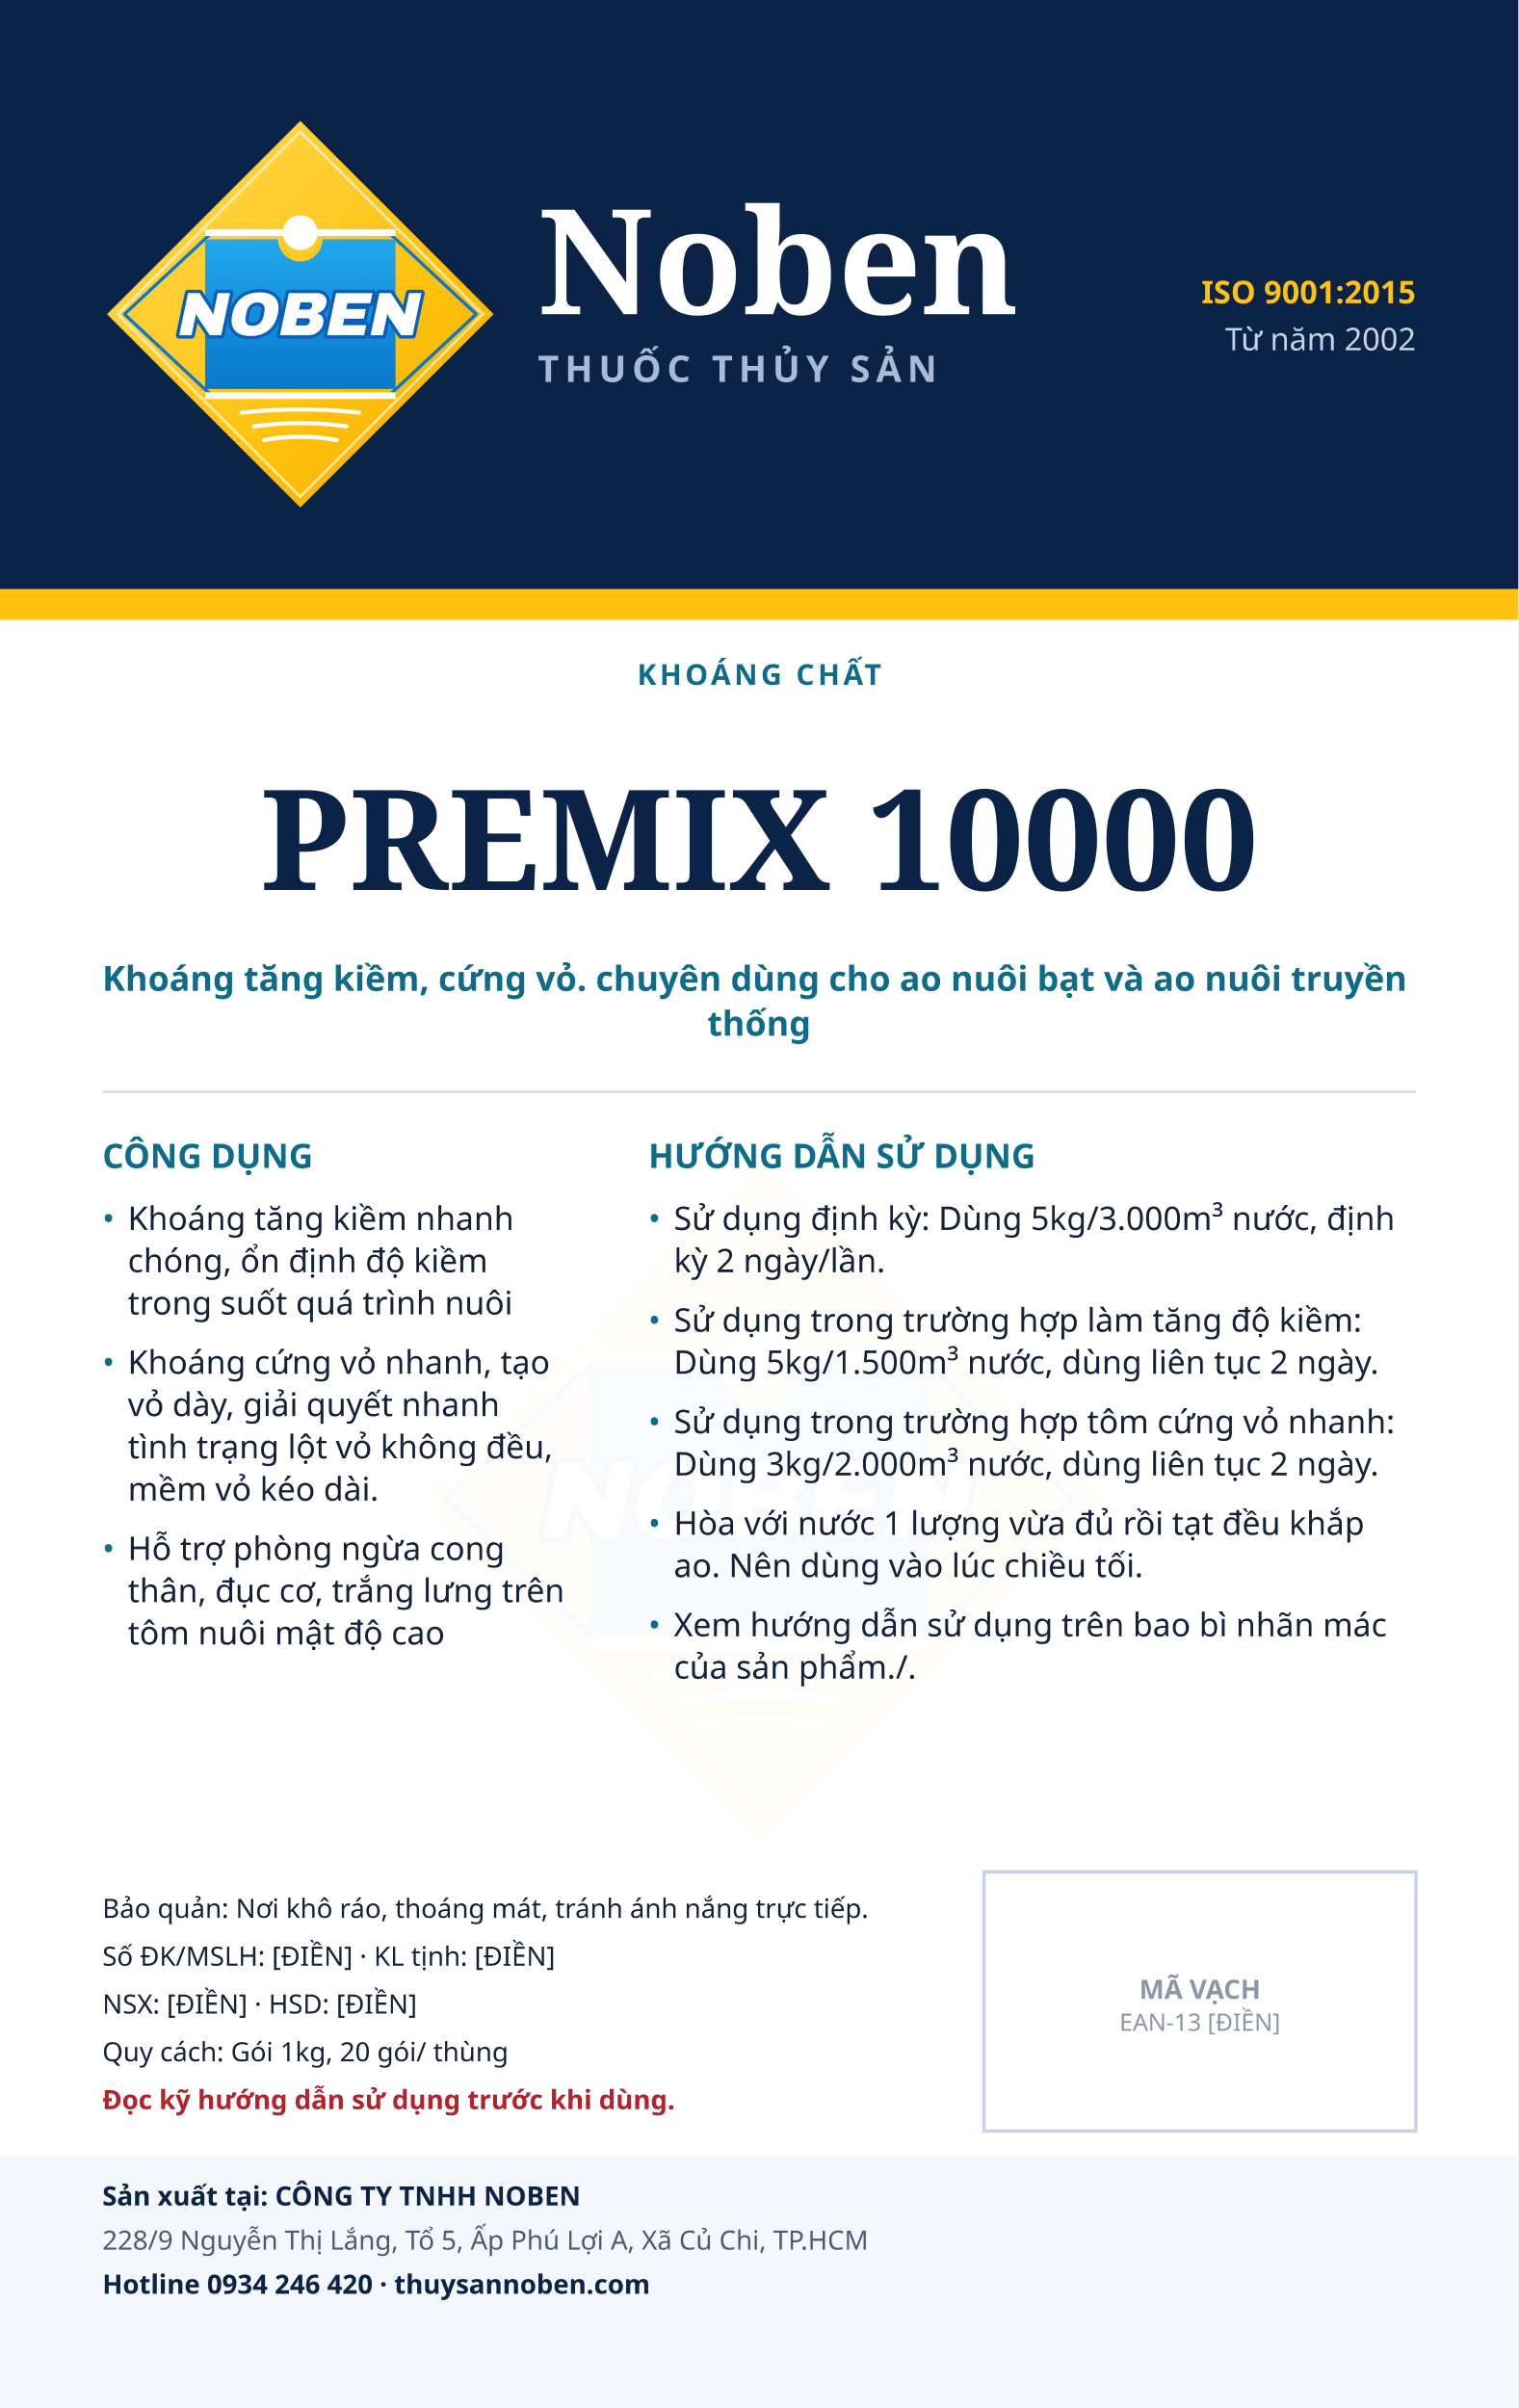
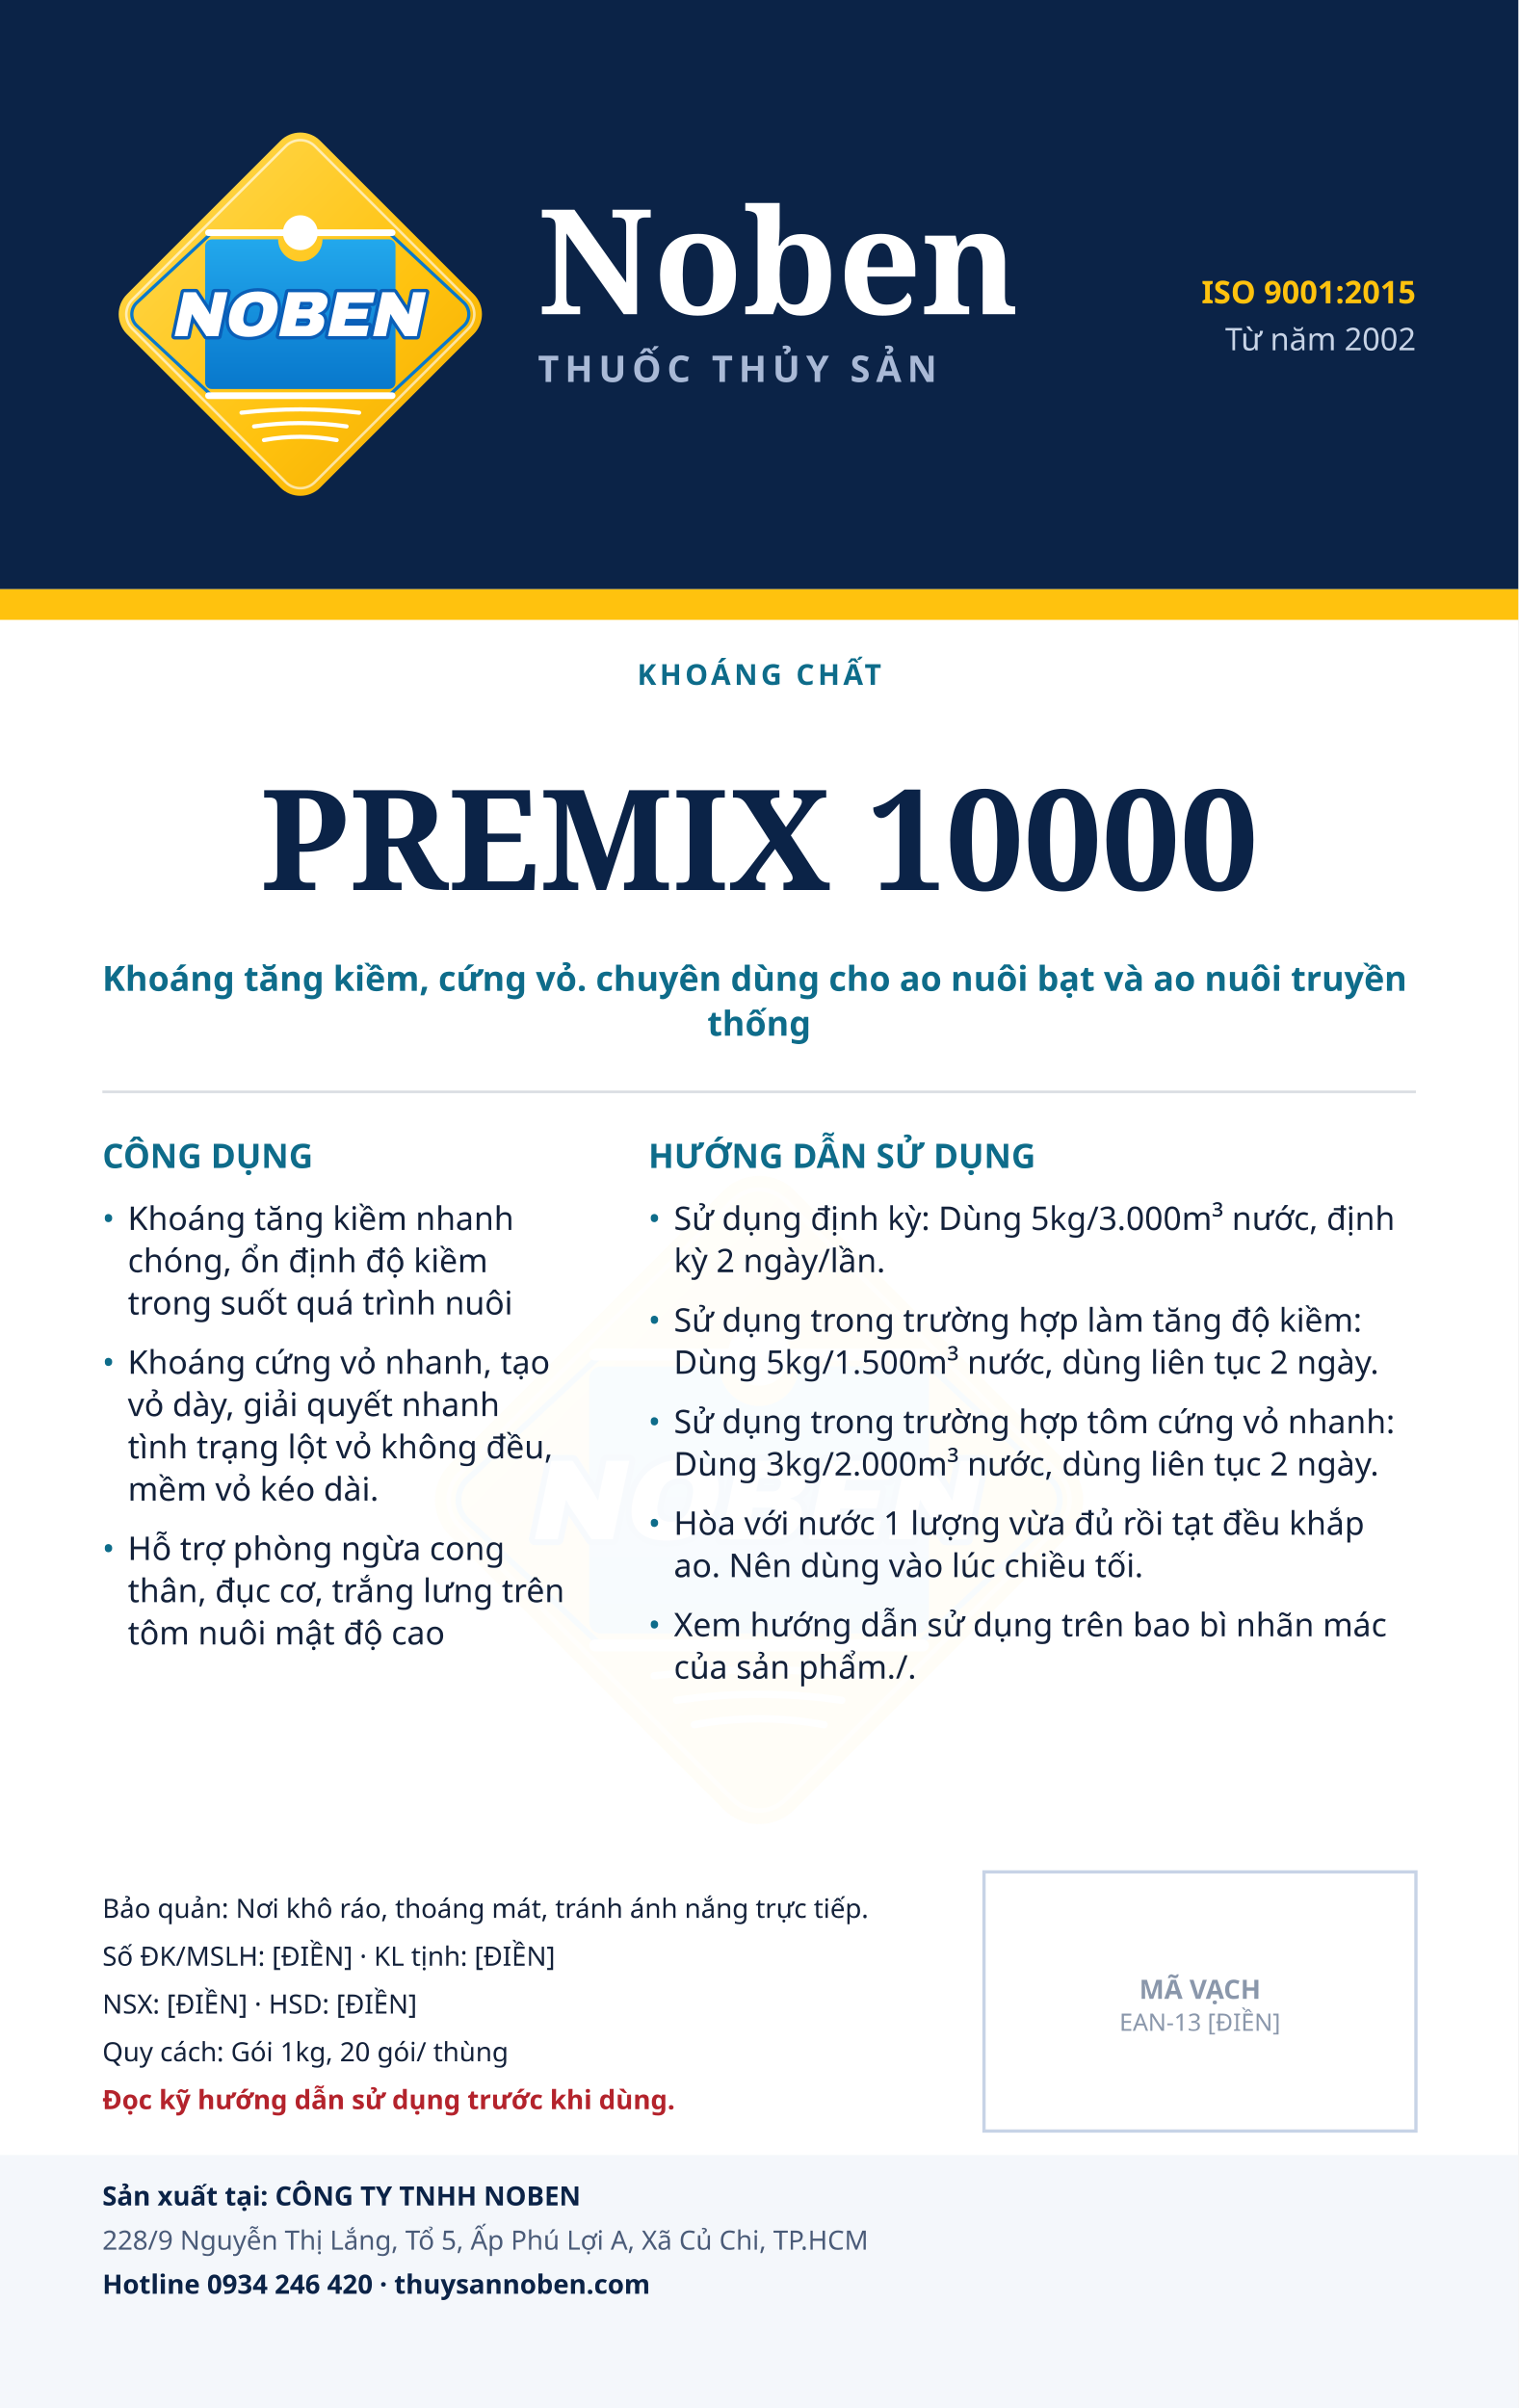
<svg xmlns="http://www.w3.org/2000/svg" xmlns:xlink="http://www.w3.org/1999/xlink" width="116mm" height="183.98mm" viewBox="-3 -3 116 183.98" data-trim="110 177.98" data-tran-le="3" data-an-toan="4.82">
  <defs>
    <clipPath id="nb-trang-giua">
      <rect x="0" y="44.36" width="110" height="117.29" />
    </clipPath>
  </defs>
  <g id="nen">
    <rect x="-3" y="-3" width="116" height="183.98" fill="#ffffff" />
    <rect x="-3" y="161.65" width="116" height="19.33" fill="#f4f7fb" />
    <g opacity="0.035" clip-path="url(#nb-trang-giua)">
      <use href="#nb-mark-art" xlink:href="#nb-mark-art" transform="translate(28.01 84.62) scale(0.10542)" />
    </g>
  </g>
  <g id="dai-thuong-hieu" data-khung="38.09 0 67.09 42.02">
    <rect x="-3" y="-3" width="116" height="45.02" fill="#0b2347" />
    <rect x="-3" y="42.02" width="116" height="2.34" fill="#ffc20e" />
    <text font-family="'Playfair Display ExtraBold', 'Playfair Display', serif" font-weight="800" font-size="11.18" fill="#ffffff" x="38.09" y="21.01">Noben</text>
    <text font-family="'Be Vietnam Pro SemiBold', 'Be Vietnam Pro', sans-serif" font-weight="600" font-size="2.79" fill="#a9b9d6" letter-spacing="0.45" x="38.09" y="26.18">THUỐC THỦY SẢN</text>
    <text font-family="'Be Vietnam Pro SemiBold', 'Be Vietnam Pro', sans-serif" font-weight="600" font-size="2.39" fill="#ffc20e" text-anchor="end" x="105.18" y="20.17">ISO 9001:2015</text>
    <text font-family="'Be Vietnam Pro', sans-serif" font-weight="400" font-size="2.39" fill="#c7d3e6" text-anchor="end" x="105.18" y="23.76">Từ năm 2002</text>
  </g>
  <g id="logo">
    <g transform="translate(4.82 5.88) scale(0.05908)">
      <g id="nb-mark-art">
        <defs>
          <linearGradient id="nb-g" x1="0" y1="0" x2="1" y2="1">
            <stop offset="0" stop-color="#ffdb57" />
            <stop offset=".618" stop-color="#ffc20e" />
            <stop offset="1" stop-color="#f2a900" />
          </linearGradient>
          <linearGradient id="nb-b" x1="0" y1="0" x2="0" y2="1">
            <stop offset="0" stop-color="#22a8ec" />
            <stop offset=".618" stop-color="#1289d8" />
            <stop offset="1" stop-color="#0878cc" />
          </linearGradient>
        </defs>
-         <path d="M256 6 L506 256 L256 506 L6 256 Z" fill="url(#nb-g)" />
-         <path d="M256 19.93 L492.07 256 L256 492.07 L19.93 256 Z" fill="none" stroke="#fff" stroke-opacity=".618" stroke-width="3.29" />
-         <path d="M370.48 150.62 L483.46 256 L370.48 361.38 M141.52 150.62 L28.54 256 L141.52 361.38" fill="none" stroke="#0878cc" stroke-width="4.18" stroke-linejoin="round" stroke-linecap="round" />
-         <path d="M132.91 150.62 H379.09 M132.91 361.38 H379.09" stroke="#fff" stroke-width="8.61" />
-         <path d="M132.91 159.23 H227.33 A28.67 28.67 0 0 0 284.67 159.23 H379.09 V352.77 H132.91 Z" fill="url(#nb-b)" />
+         <path d="M281.79 31.79 L480.21 230.21 A36.47 36.47 0 0 1 480.21 281.79 L281.79 480.21 A36.47 36.47 0 0 1 230.21 480.21 L31.79 281.79 A36.47 36.47 0 0 1 31.79 230.21 L230.21 31.79 A36.47 36.47 0 0 1 281.79 31.79 Z" fill="url(#nb-g)" />
+         <path d="M274.83 38.76 L473.24 237.17 A26.62 26.62 0 0 1 473.24 274.83 L274.83 473.24 A26.62 26.62 0 0 1 237.17 473.24 L38.76 274.83 A26.62 26.62 0 0 1 38.76 237.17 L237.17 38.76 A26.62 26.62 0 0 1 274.83 38.76 Z" fill="none" stroke="#fff" stroke-opacity=".618" stroke-width="3.29" />
+         <path d="M370.48 150.62 L467.36 240.98 A20.53 20.53 0 0 1 467.36 271.02 L370.48 361.38 M141.52 150.62 L44.64 240.98 A20.53 20.53 0 0 0 44.64 271.02 L141.52 361.38" fill="none" stroke="#0878cc" stroke-width="4.18" stroke-linejoin="round" stroke-linecap="round" />
+         <rect x="132.91" y="146.31" width="246.19" height="8.61" rx="4.31" fill="#fff" />
+         <rect x="132.91" y="357.08" width="246.19" height="8.61" rx="4.31" fill="#fff" />
+         <path d="M141.52 159.23 H227.33 A28.67 28.67 0 0 0 284.67 159.23 H370.48 A8.61 8.61 0 0 1 379.09 167.84 V344.16 A8.61 8.61 0 0 1 370.48 352.77 H141.52 A8.61 8.61 0 0 1 132.91 344.16 V167.84 A8.61 8.61 0 0 1 141.52 159.23 Z" fill="url(#nb-b)" />
        <circle cx="256" cy="150.62" r="22.54" fill="#fff" />
-         <g transform="translate(93.56 283.26) scale(0.8613)">
-           <path d="M6.808 0.0 20.1 -63.296H37.396L52.312 -40.572Q52.947 -39.652 53.96 -37.904Q54.973 -36.156 56.022 -34.362Q57.071 -32.568 57.575 -31.464L58.074 -31.648Q58.523 -34.224 59.054 -36.754Q59.586 -39.284 59.856 -40.572L64.628 -63.296H83.12L69.828 0.0H52.624L35.765 -25.3Q34.587 -27.14 33.802 -28.658Q33.017 -30.176 32.295 -31.556L31.796 -31.372Q31.521 -29.624 31.154 -27.876Q30.787 -26.128 30.613 -25.3L25.3 0.0Z M113.676 1.104Q102.912 1.104 96.049 -2.576Q89.186 -6.256 86.674 -13.57Q84.162 -20.884 86.422 -31.648Q88.702 -42.504 94.276 -49.772Q99.85 -57.04 108.259 -60.72Q116.668 -64.4 127.432 -64.4Q138.288 -64.4 145.151 -60.72Q152.014 -57.04 154.536 -49.772Q157.058 -42.504 154.778 -31.648Q152.518 -20.884 146.934 -13.57Q141.35 -6.256 132.941 -2.576Q124.532 1.104 113.676 1.104ZM116.864 -14.076Q120.176 -14.076 122.928 -15.134Q125.68 -16.192 127.788 -18.124Q129.896 -20.056 131.294 -22.77Q132.692 -25.484 133.368 -28.704L134.604 -34.592Q135.281 -37.812 135.022 -40.526Q134.764 -43.24 133.468 -45.172Q132.172 -47.104 129.864 -48.162Q127.556 -49.22 124.244 -49.22Q120.932 -49.22 118.18 -48.162Q115.428 -47.104 113.366 -45.172Q111.304 -43.24 109.906 -40.526Q108.509 -37.812 107.832 -34.592L106.596 -28.704Q105.92 -25.484 106.178 -22.77Q106.436 -20.056 107.686 -18.124Q108.936 -16.192 111.244 -15.134Q113.552 -14.076 116.864 -14.076Z M158.08 0.0 171.372 -63.296H213.508Q218.292 -63.296 221.833 -61.318Q225.373 -59.34 227.031 -55.844Q228.689 -52.348 227.723 -47.748Q226.757 -43.148 224.667 -40.204Q222.577 -37.26 219.827 -35.558Q217.078 -33.856 214.052 -33.028L213.975 -32.66Q217.132 -31.924 219.469 -30.13Q221.807 -28.336 222.786 -25.116Q223.766 -21.896 222.704 -16.836Q221.641 -11.776 218.365 -8.004Q215.089 -4.232 210.504 -2.116Q205.92 0.0 200.768 0.0ZM181.503 -14.72H196.959Q199.075 -14.72 200.672 -16.192Q202.269 -17.664 202.888 -20.608Q203.177 -21.988 202.821 -23.138Q202.464 -24.288 201.542 -24.932Q200.619 -25.576 199.239 -25.576H183.783ZM186.526 -38.64H200.51Q201.982 -38.64 203.139 -39.33Q204.296 -40.02 205.165 -41.308Q206.033 -42.596 206.439 -44.528Q206.864 -46.552 205.783 -47.978Q204.703 -49.404 202.771 -49.404H188.787Z M228.932 0.0 242.224 -63.296H296.964L293.776 -48.116H259.368L257.533 -39.376H286.973L283.92 -24.84H254.48L252.452 -15.18H287.504L284.316 0.0Z M294.08 0.0 307.372 -63.296H324.668L339.584 -40.572Q340.219 -39.652 341.232 -37.904Q342.245 -36.156 343.294 -34.362Q344.343 -32.568 344.847 -31.464L345.346 -31.648Q345.795 -34.224 346.326 -36.754Q346.858 -39.284 347.128 -40.572L351.9 -63.296H370.392L357.1 0.0H339.896L323.037 -25.3Q321.859 -27.14 321.074 -28.658Q320.289 -30.176 319.567 -31.556L319.068 -31.372Q318.793 -29.624 318.426 -27.876Q318.059 -26.128 317.885 -25.3L312.572 0.0Z" fill="none" stroke="#0a5fb8" stroke-width="10" stroke-linejoin="round" />
-           <path d="M6.808 0.0 20.1 -63.296H37.396L52.312 -40.572Q52.947 -39.652 53.96 -37.904Q54.973 -36.156 56.022 -34.362Q57.071 -32.568 57.575 -31.464L58.074 -31.648Q58.523 -34.224 59.054 -36.754Q59.586 -39.284 59.856 -40.572L64.628 -63.296H83.12L69.828 0.0H52.624L35.765 -25.3Q34.587 -27.14 33.802 -28.658Q33.017 -30.176 32.295 -31.556L31.796 -31.372Q31.521 -29.624 31.154 -27.876Q30.787 -26.128 30.613 -25.3L25.3 0.0Z M113.676 1.104Q102.912 1.104 96.049 -2.576Q89.186 -6.256 86.674 -13.57Q84.162 -20.884 86.422 -31.648Q88.702 -42.504 94.276 -49.772Q99.85 -57.04 108.259 -60.72Q116.668 -64.4 127.432 -64.4Q138.288 -64.4 145.151 -60.72Q152.014 -57.04 154.536 -49.772Q157.058 -42.504 154.778 -31.648Q152.518 -20.884 146.934 -13.57Q141.35 -6.256 132.941 -2.576Q124.532 1.104 113.676 1.104ZM116.864 -14.076Q120.176 -14.076 122.928 -15.134Q125.68 -16.192 127.788 -18.124Q129.896 -20.056 131.294 -22.77Q132.692 -25.484 133.368 -28.704L134.604 -34.592Q135.281 -37.812 135.022 -40.526Q134.764 -43.24 133.468 -45.172Q132.172 -47.104 129.864 -48.162Q127.556 -49.22 124.244 -49.22Q120.932 -49.22 118.18 -48.162Q115.428 -47.104 113.366 -45.172Q111.304 -43.24 109.906 -40.526Q108.509 -37.812 107.832 -34.592L106.596 -28.704Q105.92 -25.484 106.178 -22.77Q106.436 -20.056 107.686 -18.124Q108.936 -16.192 111.244 -15.134Q113.552 -14.076 116.864 -14.076Z M158.08 0.0 171.372 -63.296H213.508Q218.292 -63.296 221.833 -61.318Q225.373 -59.34 227.031 -55.844Q228.689 -52.348 227.723 -47.748Q226.757 -43.148 224.667 -40.204Q222.577 -37.26 219.827 -35.558Q217.078 -33.856 214.052 -33.028L213.975 -32.66Q217.132 -31.924 219.469 -30.13Q221.807 -28.336 222.786 -25.116Q223.766 -21.896 222.704 -16.836Q221.641 -11.776 218.365 -8.004Q215.089 -4.232 210.504 -2.116Q205.92 0.0 200.768 0.0ZM181.503 -14.72H196.959Q199.075 -14.72 200.672 -16.192Q202.269 -17.664 202.888 -20.608Q203.177 -21.988 202.821 -23.138Q202.464 -24.288 201.542 -24.932Q200.619 -25.576 199.239 -25.576H183.783ZM186.526 -38.64H200.51Q201.982 -38.64 203.139 -39.33Q204.296 -40.02 205.165 -41.308Q206.033 -42.596 206.439 -44.528Q206.864 -46.552 205.783 -47.978Q204.703 -49.404 202.771 -49.404H188.787Z M228.932 0.0 242.224 -63.296H296.964L293.776 -48.116H259.368L257.533 -39.376H286.973L283.92 -24.84H254.48L252.452 -15.18H287.504L284.316 0.0Z M294.08 0.0 307.372 -63.296H324.668L339.584 -40.572Q340.219 -39.652 341.232 -37.904Q342.245 -36.156 343.294 -34.362Q344.343 -32.568 344.847 -31.464L345.346 -31.648Q345.795 -34.224 346.326 -36.754Q346.858 -39.284 347.128 -40.572L351.9 -63.296H370.392L357.1 0.0H339.896L323.037 -25.3Q321.859 -27.14 321.074 -28.658Q320.289 -30.176 319.567 -31.556L319.068 -31.372Q318.793 -29.624 318.426 -27.876Q318.059 -26.128 317.885 -25.3L312.572 0.0Z" fill="#fff" />
+         <g transform="translate(93.46 284.39) scale(0.89704)">
+           <g fill="none" stroke="#0a5fb8" stroke-width="9.6" stroke-linejoin="round">
+             <path transform="translate(-6.81 0)" d="M6.808 0.0 20.1 -63.296H37.396L52.312 -40.572Q52.947 -39.652 53.96 -37.904Q54.973 -36.156 56.022 -34.362Q57.071 -32.568 57.575 -31.464L58.074 -31.648Q58.523 -34.224 59.054 -36.754Q59.586 -39.284 59.856 -40.572L64.628 -63.296H83.12L69.828 0.0H52.624L35.765 -25.3Q34.587 -27.14 33.802 -28.658Q33.017 -30.176 32.295 -31.556L31.796 -31.372Q31.521 -29.624 31.154 -27.876Q30.787 -26.128 30.613 -25.3L25.3 0.0Z " />
+             <path transform="translate(-7.2 0)" d="M113.676 1.104Q102.912 1.104 96.049 -2.576Q89.186 -6.256 86.674 -13.57Q84.162 -20.884 86.422 -31.648Q88.702 -42.504 94.276 -49.772Q99.85 -57.04 108.259 -60.72Q116.668 -64.4 127.432 -64.4Q138.288 -64.4 145.151 -60.72Q152.014 -57.04 154.536 -49.772Q157.058 -42.504 154.778 -31.648Q152.518 -20.884 146.934 -13.57Q141.35 -6.256 132.941 -2.576Q124.532 1.104 113.676 1.104ZM116.864 -14.076Q120.176 -14.076 122.928 -15.134Q125.68 -16.192 127.788 -18.124Q129.896 -20.056 131.294 -22.77Q132.692 -25.484 133.368 -28.704L134.604 -34.592Q135.281 -37.812 135.022 -40.526Q134.764 -43.24 133.468 -45.172Q132.172 -47.104 129.864 -48.162Q127.556 -49.22 124.244 -49.22Q120.932 -49.22 118.18 -48.162Q115.428 -47.104 113.366 -45.172Q111.304 -43.24 109.906 -40.526Q108.509 -37.812 107.832 -34.592L106.596 -28.704Q105.92 -25.484 106.178 -22.77Q106.436 -20.056 107.686 -18.124Q108.936 -16.192 111.244 -15.134Q113.552 -14.076 116.864 -14.076Z " />
+             <path transform="translate(-7.59 0)" d="M158.08 0.0 171.372 -63.296H213.508Q218.292 -63.296 221.833 -61.318Q225.373 -59.34 227.031 -55.844Q228.689 -52.348 227.723 -47.748Q226.757 -43.148 224.667 -40.204Q222.577 -37.26 219.827 -35.558Q217.078 -33.856 214.052 -33.028L213.975 -32.66Q217.132 -31.924 219.469 -30.13Q221.807 -28.336 222.786 -25.116Q223.766 -21.896 222.704 -16.836Q221.641 -11.776 218.365 -8.004Q215.089 -4.232 210.504 -2.116Q205.92 0.0 200.768 0.0ZM181.503 -14.72H196.959Q199.075 -14.72 200.672 -16.192Q202.269 -17.664 202.888 -20.608Q203.177 -21.988 202.821 -23.138Q202.464 -24.288 201.542 -24.932Q200.619 -25.576 199.239 -25.576H183.783ZM186.526 -38.64H200.51Q201.982 -38.64 203.139 -39.33Q204.296 -40.02 205.165 -41.308Q206.033 -42.596 206.439 -44.528Q206.864 -46.552 205.783 -47.978Q204.703 -49.404 202.771 -49.404H188.787Z " />
+             <path transform="translate(-7.8 0)" d="M228.932 0.0 242.224 -63.296H296.964L293.776 -48.116H259.368L257.533 -39.376H286.973L283.92 -24.84H254.48L252.452 -15.18H287.504L284.316 0.0Z " />
+             <path transform="translate(-8 0)" d="M294.08 0.0 307.372 -63.296H324.668L339.584 -40.572Q340.219 -39.652 341.232 -37.904Q342.245 -36.156 343.294 -34.362Q344.343 -32.568 344.847 -31.464L345.346 -31.648Q345.795 -34.224 346.326 -36.754Q346.858 -39.284 347.128 -40.572L351.9 -63.296H370.392L357.1 0.0H339.896L323.037 -25.3Q321.859 -27.14 321.074 -28.658Q320.289 -30.176 319.567 -31.556L319.068 -31.372Q318.793 -29.624 318.426 -27.876Q318.059 -26.128 317.885 -25.3L312.572 0.0Z" />
+           </g>
+           <g fill="#fff">
+             <path transform="translate(-6.81 0)" d="M6.808 0.0 20.1 -63.296H37.396L52.312 -40.572Q52.947 -39.652 53.96 -37.904Q54.973 -36.156 56.022 -34.362Q57.071 -32.568 57.575 -31.464L58.074 -31.648Q58.523 -34.224 59.054 -36.754Q59.586 -39.284 59.856 -40.572L64.628 -63.296H83.12L69.828 0.0H52.624L35.765 -25.3Q34.587 -27.14 33.802 -28.658Q33.017 -30.176 32.295 -31.556L31.796 -31.372Q31.521 -29.624 31.154 -27.876Q30.787 -26.128 30.613 -25.3L25.3 0.0Z " />
+             <path transform="translate(-7.2 0)" d="M113.676 1.104Q102.912 1.104 96.049 -2.576Q89.186 -6.256 86.674 -13.57Q84.162 -20.884 86.422 -31.648Q88.702 -42.504 94.276 -49.772Q99.85 -57.04 108.259 -60.72Q116.668 -64.4 127.432 -64.4Q138.288 -64.4 145.151 -60.72Q152.014 -57.04 154.536 -49.772Q157.058 -42.504 154.778 -31.648Q152.518 -20.884 146.934 -13.57Q141.35 -6.256 132.941 -2.576Q124.532 1.104 113.676 1.104ZM116.864 -14.076Q120.176 -14.076 122.928 -15.134Q125.68 -16.192 127.788 -18.124Q129.896 -20.056 131.294 -22.77Q132.692 -25.484 133.368 -28.704L134.604 -34.592Q135.281 -37.812 135.022 -40.526Q134.764 -43.24 133.468 -45.172Q132.172 -47.104 129.864 -48.162Q127.556 -49.22 124.244 -49.22Q120.932 -49.22 118.18 -48.162Q115.428 -47.104 113.366 -45.172Q111.304 -43.24 109.906 -40.526Q108.509 -37.812 107.832 -34.592L106.596 -28.704Q105.92 -25.484 106.178 -22.77Q106.436 -20.056 107.686 -18.124Q108.936 -16.192 111.244 -15.134Q113.552 -14.076 116.864 -14.076Z " />
+             <path transform="translate(-7.59 0)" d="M158.08 0.0 171.372 -63.296H213.508Q218.292 -63.296 221.833 -61.318Q225.373 -59.34 227.031 -55.844Q228.689 -52.348 227.723 -47.748Q226.757 -43.148 224.667 -40.204Q222.577 -37.26 219.827 -35.558Q217.078 -33.856 214.052 -33.028L213.975 -32.66Q217.132 -31.924 219.469 -30.13Q221.807 -28.336 222.786 -25.116Q223.766 -21.896 222.704 -16.836Q221.641 -11.776 218.365 -8.004Q215.089 -4.232 210.504 -2.116Q205.92 0.0 200.768 0.0ZM181.503 -14.72H196.959Q199.075 -14.72 200.672 -16.192Q202.269 -17.664 202.888 -20.608Q203.177 -21.988 202.821 -23.138Q202.464 -24.288 201.542 -24.932Q200.619 -25.576 199.239 -25.576H183.783ZM186.526 -38.64H200.51Q201.982 -38.64 203.139 -39.33Q204.296 -40.02 205.165 -41.308Q206.033 -42.596 206.439 -44.528Q206.864 -46.552 205.783 -47.978Q204.703 -49.404 202.771 -49.404H188.787Z " />
+             <path transform="translate(-7.8 0)" d="M228.932 0.0 242.224 -63.296H296.964L293.776 -48.116H259.368L257.533 -39.376H286.973L283.92 -24.84H254.48L252.452 -15.18H287.504L284.316 0.0Z " />
+             <path transform="translate(-8 0)" d="M294.08 0.0 307.372 -63.296H324.668L339.584 -40.572Q340.219 -39.652 341.232 -37.904Q342.245 -36.156 343.294 -34.362Q344.343 -32.568 344.847 -31.464L345.346 -31.648Q345.795 -34.224 346.326 -36.754Q346.858 -39.284 347.128 -40.572L351.9 -63.296H370.392L357.1 0.0H339.896L323.037 -25.3Q321.859 -27.14 321.074 -28.658Q320.289 -30.176 319.567 -31.556L319.068 -31.372Q318.793 -29.624 318.426 -27.876Q318.059 -26.128 317.885 -25.3L312.572 0.0Z" />
+           </g>
        </g>
        <path d="M179.92 383.41 Q256 374.8 332.08 383.41 M196.19 401.13 Q256 392.52 315.81 401.13 M208.98 418.85 Q256 410.24 303.02 418.85" fill="none" stroke="#fff" stroke-width="5.32" stroke-linecap="round" />
      </g>
    </g>
  </g>
  <g id="ten-san-pham" data-khung="4.82 44.36 100.36 38.84">
    <text font-family="'Be Vietnam Pro SemiBold', 'Be Vietnam Pro', sans-serif" font-weight="600" font-size="2.2" fill="#0e6c8a" text-anchor="middle" letter-spacing="0.26">
      <tspan x="55" y="49.33">KHOÁNG CHẤT</tspan>
    </text>
    <text font-family="'Playfair Display ExtraBold', 'Playfair Display', serif" font-weight="800" font-size="10.68" fill="#0b2347" text-anchor="middle">
      <tspan x="55" y="65">PREMIX 10000</tspan>
    </text>
    <text font-family="'Be Vietnam Pro SemiBold', 'Be Vietnam Pro', sans-serif" font-weight="600" font-size="2.64" fill="#0e6c8a" text-anchor="middle">
      <tspan x="55" y="72.7">Khoáng tăng kiềm, cứng vỏ. chuyên dùng cho ao nuôi bạt và ao nuôi truyền</tspan>
      <tspan x="55" y="76.13">thống</tspan>
    </text>
  </g>
  <g id="cong-dung" data-khung="4.82 83.2 36.25 40.11">
    <line x1="4.82" y1="80.42" x2="105.18" y2="80.42" stroke="#0b2347" stroke-opacity="0.15" stroke-width="0.2" />
    <text font-family="'Be Vietnam Pro SemiBold', 'Be Vietnam Pro', sans-serif" font-weight="600" font-size="2.58" fill="#0e6c8a">
      <tspan x="4.82" y="86.24">CÔNG DỤNG</tspan>
    </text>
    <text font-family="'Be Vietnam Pro', sans-serif" font-weight="400" font-size="2.48" fill="#0e6c8a" x="4.82" y="90.97">•</text>
    <text font-family="'Be Vietnam Pro', sans-serif" font-weight="400" font-size="2.48" fill="#13213a">
      <tspan x="6.76" y="90.97">Khoáng tăng kiềm nhanh</tspan>
      <tspan x="6.76" y="94.2">chóng, ổn định độ kiềm</tspan>
      <tspan x="6.76" y="97.43">trong suốt quá trình nuôi</tspan>
    </text>
    <text font-family="'Be Vietnam Pro', sans-serif" font-weight="400" font-size="2.48" fill="#0e6c8a" x="4.82" y="101.96">•</text>
    <text font-family="'Be Vietnam Pro', sans-serif" font-weight="400" font-size="2.48" fill="#13213a">
      <tspan x="6.76" y="101.96">Khoáng cứng vỏ nhanh, tạo</tspan>
      <tspan x="6.76" y="105.19">vỏ dày, giải quyết nhanh</tspan>
      <tspan x="6.76" y="108.42">tình trạng lột vỏ không đều,</tspan>
      <tspan x="6.76" y="111.65">mềm vỏ kéo dài.</tspan>
    </text>
    <text font-family="'Be Vietnam Pro', sans-serif" font-weight="400" font-size="2.48" fill="#0e6c8a" x="4.82" y="116.19">•</text>
    <text font-family="'Be Vietnam Pro', sans-serif" font-weight="400" font-size="2.48" fill="#13213a">
      <tspan x="6.76" y="116.19">Hỗ trợ phòng ngừa cong</tspan>
      <tspan x="6.76" y="119.41">thân, đục cơ, trắng lưng trên</tspan>
      <tspan x="6.76" y="122.64">tôm nuôi mật độ cao</tspan>
    </text>
  </g>
  <g id="huong-dan" data-khung="46.53 83.2 58.65 42.72">
    <text font-family="'Be Vietnam Pro SemiBold', 'Be Vietnam Pro', sans-serif" font-weight="600" font-size="2.58" fill="#0e6c8a">
      <tspan x="46.53" y="86.24">HƯỚNG DẪN SỬ DỤNG</tspan>
    </text>
    <text font-family="'Be Vietnam Pro', sans-serif" font-weight="400" font-size="2.48" fill="#0e6c8a" x="46.53" y="90.97">•</text>
    <text font-family="'Be Vietnam Pro', sans-serif" font-weight="400" font-size="2.48" fill="#13213a">
      <tspan x="48.48" y="90.97">Sử dụng định kỳ: Dùng 5kg/3.000m³ nước, định</tspan>
      <tspan x="48.48" y="94.2">kỳ 2 ngày/lần.</tspan>
    </text>
    <text font-family="'Be Vietnam Pro', sans-serif" font-weight="400" font-size="2.48" fill="#0e6c8a" x="46.53" y="98.74">•</text>
    <text font-family="'Be Vietnam Pro', sans-serif" font-weight="400" font-size="2.48" fill="#13213a">
      <tspan x="48.48" y="98.74">Sử dụng trong trường hợp làm tăng độ kiềm:</tspan>
      <tspan x="48.48" y="101.96">Dùng 5kg/1.500m³ nước, dùng liên tục 2 ngày.</tspan>
    </text>
    <text font-family="'Be Vietnam Pro', sans-serif" font-weight="400" font-size="2.48" fill="#0e6c8a" x="46.53" y="106.5">•</text>
    <text font-family="'Be Vietnam Pro', sans-serif" font-weight="400" font-size="2.48" fill="#13213a">
      <tspan x="48.48" y="106.5">Sử dụng trong trường hợp tôm cứng vỏ nhanh:</tspan>
      <tspan x="48.48" y="109.73">Dùng 3kg/2.000m³ nước, dùng liên tục 2 ngày.</tspan>
    </text>
    <text font-family="'Be Vietnam Pro', sans-serif" font-weight="400" font-size="2.48" fill="#0e6c8a" x="46.53" y="114.26">•</text>
    <text font-family="'Be Vietnam Pro', sans-serif" font-weight="400" font-size="2.48" fill="#13213a">
      <tspan x="48.48" y="114.26">Hòa với nước 1 lượng vừa đủ rồi tạt đều khắp</tspan>
      <tspan x="48.48" y="117.49">ao. Nên dùng vào lúc chiều tối.</tspan>
    </text>
    <text font-family="'Be Vietnam Pro', sans-serif" font-weight="400" font-size="2.48" fill="#0e6c8a" x="46.53" y="122.02">•</text>
    <text font-family="'Be Vietnam Pro', sans-serif" font-weight="400" font-size="2.48" fill="#13213a">
      <tspan x="48.48" y="122.02">Xem hướng dẫn sử dụng trên bao bì nhãn mác</tspan>
      <tspan x="48.48" y="125.25">của sản phẩm./.</tspan>
    </text>
  </g>
  <g id="thanh-phan">
</g>
  <g id="phap-ly" data-khung="4.82 140.02 100.36 33.14">
    <text font-family="'Be Vietnam Pro', sans-serif" font-weight="400" font-size="2.03" fill="#13213a">
      <tspan x="4.82" y="143.53">Bảo quản: Nơi khô ráo, thoáng mát, tránh ánh nắng trực tiếp.</tspan>
    </text>
    <text font-family="'Be Vietnam Pro', sans-serif" font-weight="400" font-size="2.03" fill="#13213a">
      <tspan x="4.82" y="147.19">Số ĐK/MSLH: [ĐIỀN] · KL tịnh: [ĐIỀN]</tspan>
    </text>
    <text font-family="'Be Vietnam Pro', sans-serif" font-weight="400" font-size="2.03" fill="#13213a">
      <tspan x="4.82" y="150.84">NSX: [ĐIỀN] · HSD: [ĐIỀN]</tspan>
    </text>
    <text font-family="'Be Vietnam Pro', sans-serif" font-weight="400" font-size="2.03" fill="#13213a">
      <tspan x="4.82" y="154.49">Quy cách: Gói 1kg, 20 gói/ thùng</tspan>
    </text>
    <text font-family="'Be Vietnam Pro SemiBold', 'Be Vietnam Pro', sans-serif" font-weight="600" font-size="2.03" fill="#b4232c">
      <tspan x="4.82" y="158.15">Đọc kỹ hướng dẫn sử dụng trước khi dùng.</tspan>
    </text>
    <text font-family="'Be Vietnam Pro SemiBold', 'Be Vietnam Pro', sans-serif" font-weight="600" font-size="2.03" fill="#0b2347">
      <tspan x="4.82" y="165.51">Sản xuất tại: CÔNG TY TNHH NOBEN</tspan>
    </text>
    <text font-family="'Be Vietnam Pro', sans-serif" font-weight="400" font-size="2.03" fill="#4a5b78">
      <tspan x="4.82" y="168.88">228/9 Nguyễn Thị Lắng, Tổ 5, Ấp Phú Lợi A, Xã Củ Chi, TP.HCM</tspan>
    </text>
    <text font-family="'Be Vietnam Pro SemiBold', 'Be Vietnam Pro', sans-serif" font-weight="600" font-size="2.03" fill="#0b2347">
      <tspan x="4.82" y="172.25">Hotline 0934 246 420 · thuysannoben.com</tspan>
    </text>
  </g>
  <g id="ma-vach" data-khung="72.18 140.02 33 19.8">
    <rect x="72.18" y="140.02" width="33" height="19.8" fill="#ffffff" stroke="#c7d3e6" stroke-width="0.25" />
    <text font-family="'Be Vietnam Pro SemiBold', 'Be Vietnam Pro', sans-serif" font-weight="600" font-size="2.03" fill="#8a97ab" text-anchor="middle" x="88.68" y="149.72">MÃ VẠCH</text>
    <text font-family="'Be Vietnam Pro', sans-serif" font-weight="400" font-size="1.83" fill="#8a97ab" text-anchor="middle" x="88.68" y="152.16">EAN-13 [ĐIỀN]</text>
  </g>
  <g id="vung-an-toan" display="none">
    <rect x="-3" y="-3" width="116" height="183.98" fill="none" stroke="#e6007e" stroke-width="0.2" />
    <rect x="0" y="0" width="110" height="177.98" fill="none" stroke="#00a0e9" stroke-width="0.25" />
    <rect x="4.82" y="4.82" width="100.36" height="168.34" fill="none" stroke="#2fb34a" stroke-width="0.2" stroke-dasharray="1 1" />
    <line x1="0" y1="110" x2="110" y2="110" stroke="#ffc20e" stroke-width="0.2" stroke-dasharray="2 1" />
  </g>
</svg>
